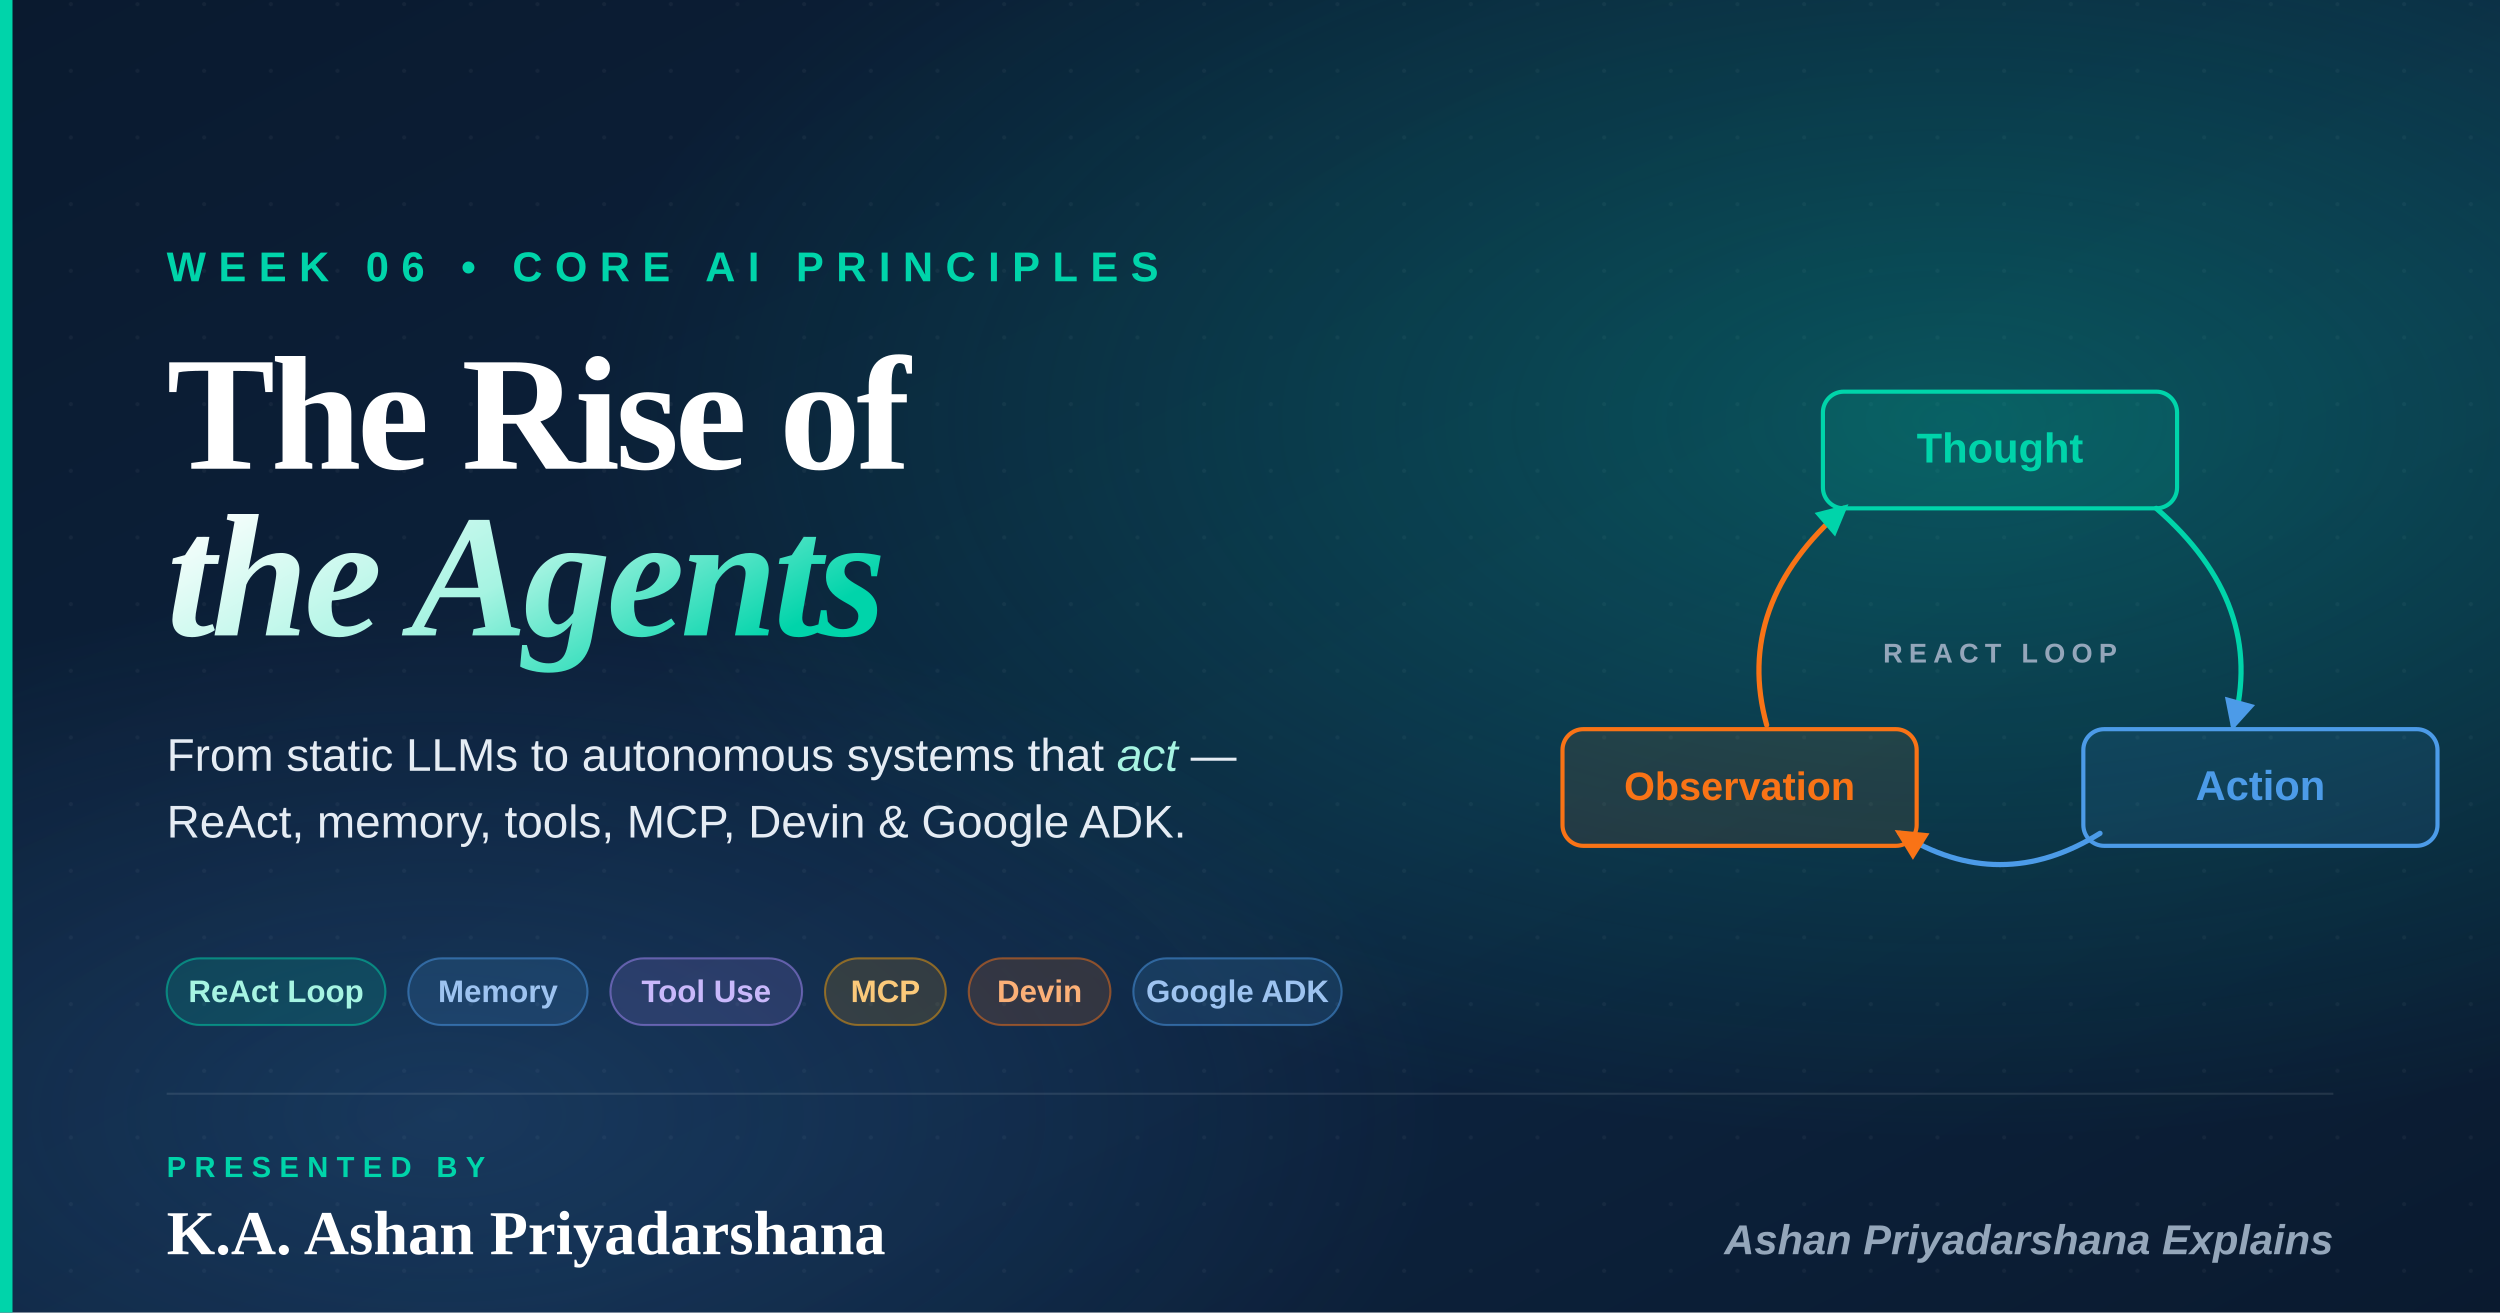
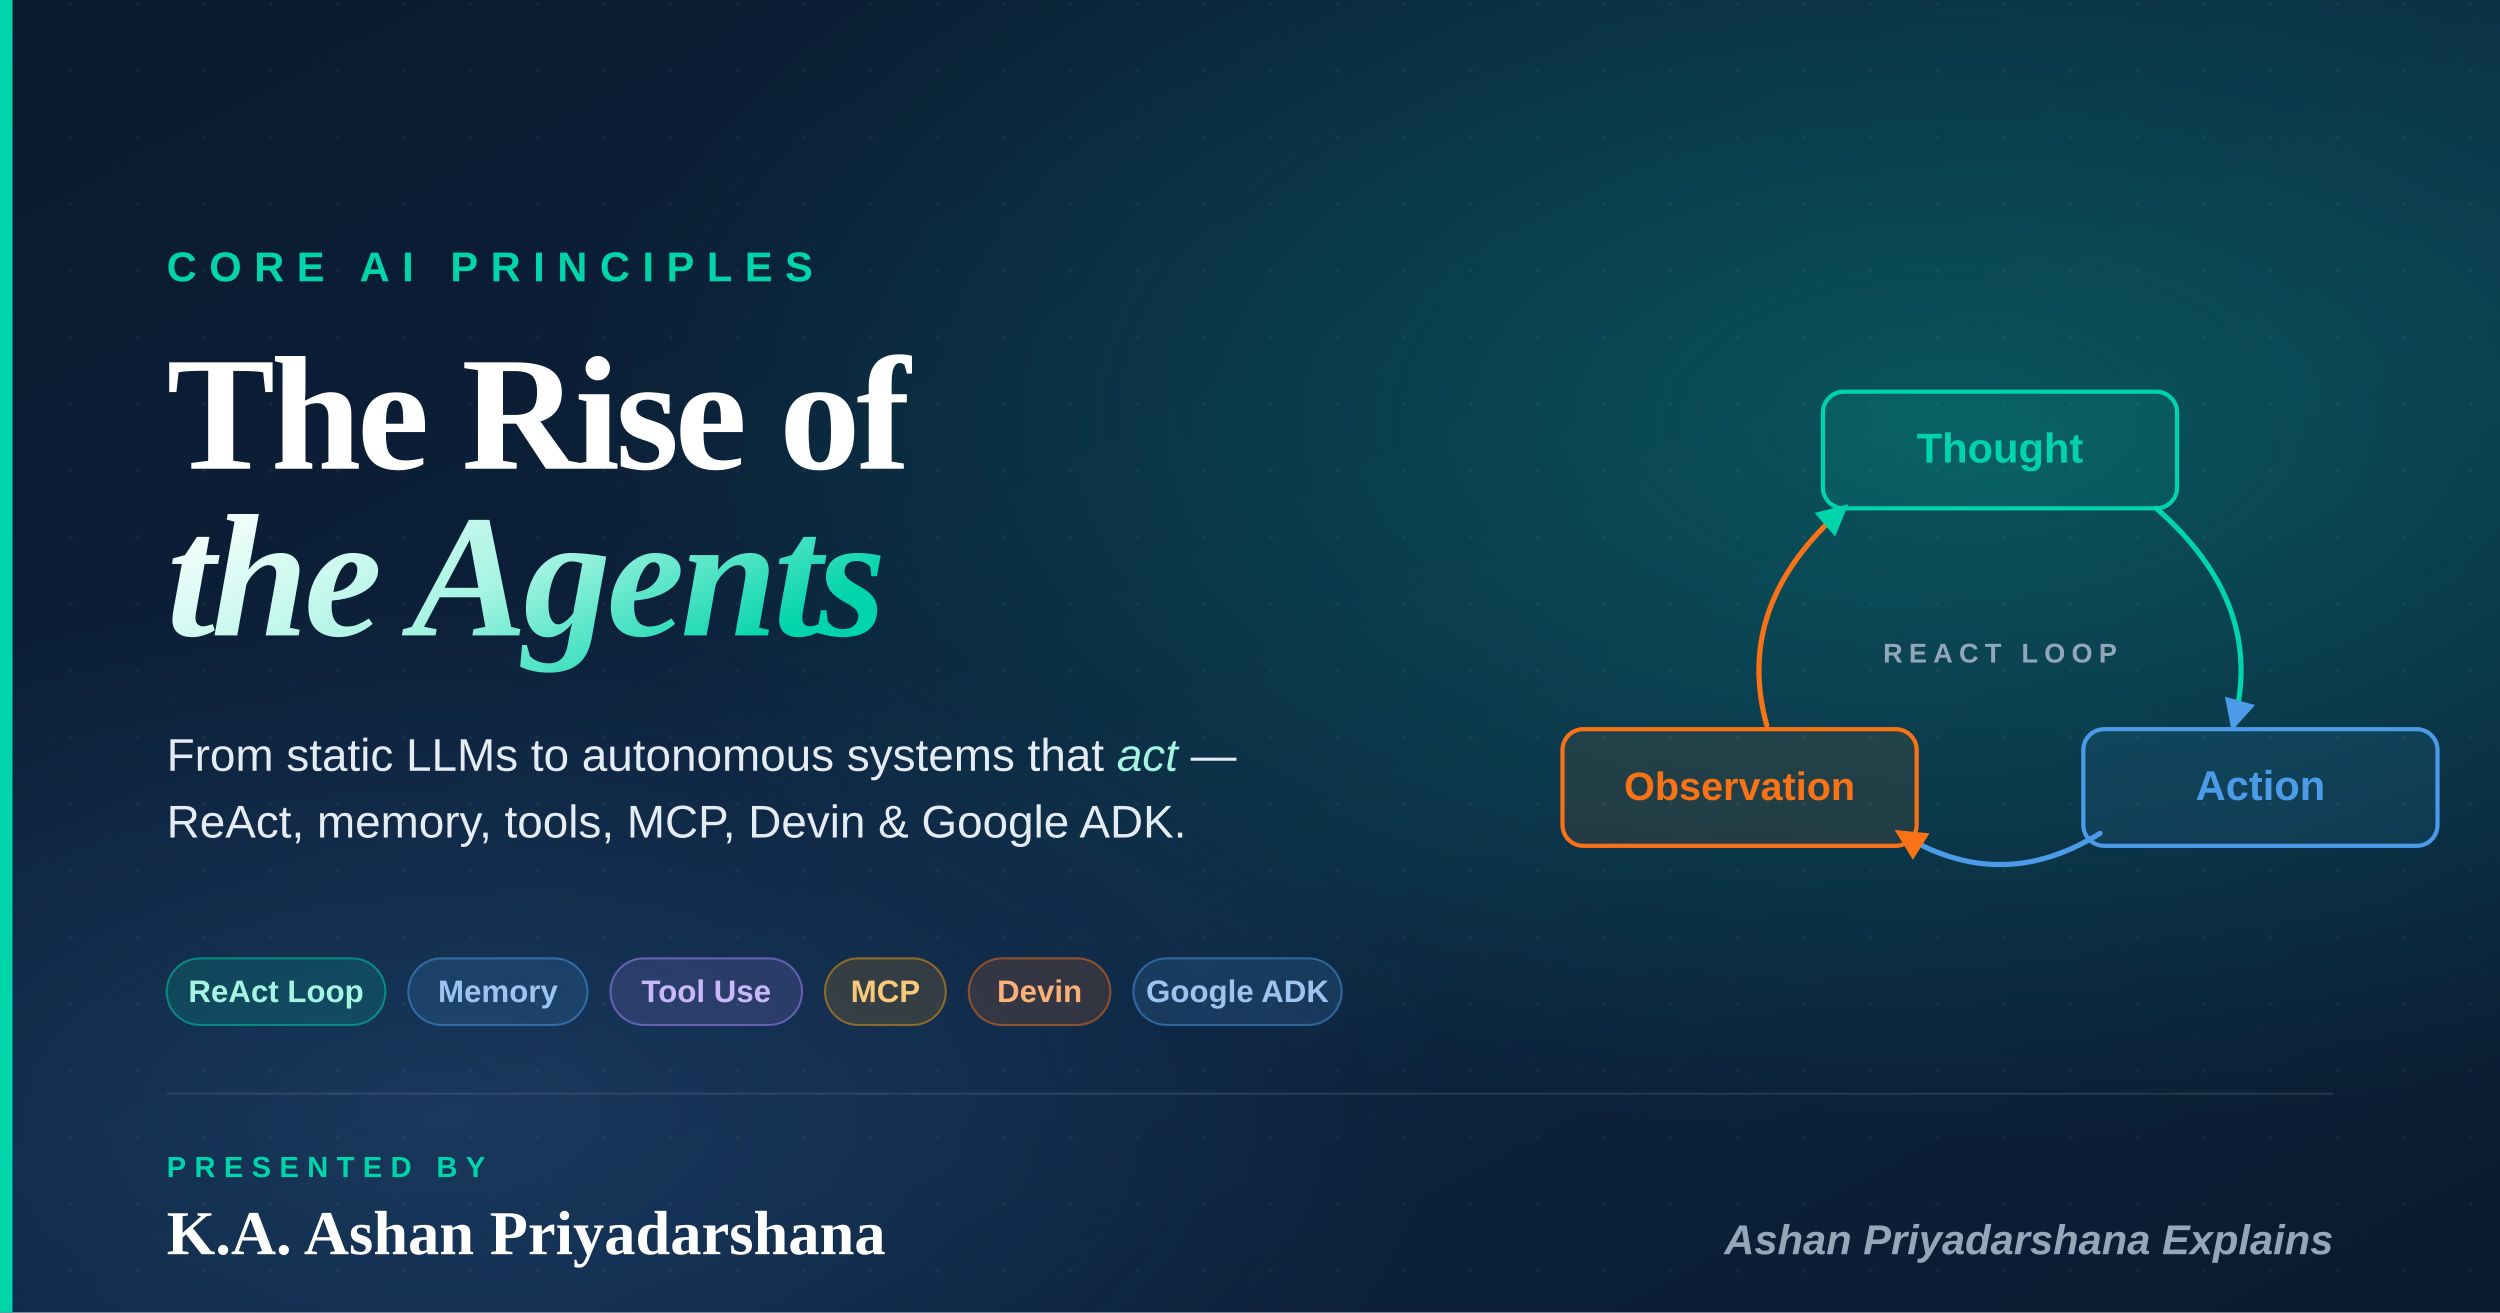
<svg xmlns="http://www.w3.org/2000/svg" width="1200" height="630" viewBox="0 0 1200 630">
  <defs>
    <linearGradient id="bg" x1="0" y1="0" x2="1" y2="1">
      <stop offset="0%" stop-color="#0A1A2F" />
      <stop offset="60%" stop-color="#0D2440" />
      <stop offset="100%" stop-color="#0A1A2F" />
    </linearGradient>
    <linearGradient id="title" x1="0" y1="0" x2="1" y2="0.4">
      <stop offset="0%" stop-color="#FFFFFF" />
      <stop offset="55%" stop-color="#A6F4E2" />
      <stop offset="100%" stop-color="#00D4AA" />
    </linearGradient>
    <radialGradient id="glow" cx="0.78" cy="0.32" r="0.55">
      <stop offset="0%" stop-color="#00D4AA" stop-opacity="0.28" />
      <stop offset="100%" stop-color="#00D4AA" stop-opacity="0" />
    </radialGradient>
    <radialGradient id="glow2" cx="0.18" cy="0.85" r="0.4">
      <stop offset="0%" stop-color="#4C9BE8" stop-opacity="0.18" />
      <stop offset="100%" stop-color="#4C9BE8" stop-opacity="0" />
    </radialGradient>
    <pattern id="dots" x="0" y="0" width="32" height="32" patternUnits="userSpaceOnUse">
      <circle cx="2" cy="2" r="1" fill="#FFFFFF" fill-opacity="0.04" />
    </pattern>
    <marker id="arrow" viewBox="0 0 10 10" refX="8" refY="5" markerWidth="6" markerHeight="6" orient="auto">
      <path d="M 0 0 L 10 5 L 0 10 z" fill="#00D4AA" />
    </marker>
    <marker id="arrowB" viewBox="0 0 10 10" refX="8" refY="5" markerWidth="6" markerHeight="6" orient="auto">
      <path d="M 0 0 L 10 5 L 0 10 z" fill="#4C9BE8" />
    </marker>
    <marker id="arrowO" viewBox="0 0 10 10" refX="8" refY="5" markerWidth="6" markerHeight="6" orient="auto">
      <path d="M 0 0 L 10 5 L 0 10 z" fill="#F97316" />
    </marker>
  </defs>
  <rect width="1200" height="630" fill="url(#bg)" />
  <rect width="1200" height="630" fill="url(#dots)" />
  <rect width="1200" height="630" fill="url(#glow)" />
  <rect width="1200" height="630" fill="url(#glow2)" />
  <rect x="0" y="0" width="6" height="630" fill="#00D4AA" />
  <g transform="translate(820,180)">
    <text x="140" y="138" font-family="'Helvetica Neue',Arial,sans-serif" font-size="13" font-weight="700" letter-spacing="3" fill="#94A6BA" text-anchor="middle">REACT LOOP</text>
    <g>
      <rect x="55" y="8" width="170" height="56" rx="10" fill="rgba(0,212,170,0.10)" stroke="#00D4AA" stroke-width="2" />
      <text x="140" y="42" font-family="'Helvetica Neue',Arial,sans-serif" font-size="20" font-weight="700" fill="#00D4AA" text-anchor="middle">Thought</text>
    </g>
    <g>
      <rect x="180" y="170" width="170" height="56" rx="10" fill="rgba(76,155,232,0.10)" stroke="#4C9BE8" stroke-width="2" />
      <text x="265" y="204" font-family="'Helvetica Neue',Arial,sans-serif" font-size="20" font-weight="700" fill="#4C9BE8" text-anchor="middle">Action</text>
    </g>
    <g>
      <rect x="-70" y="170" width="170" height="56" rx="10" fill="rgba(249,115,22,0.10)" stroke="#F97316" stroke-width="2" />
      <text x="15" y="204" font-family="'Helvetica Neue',Arial,sans-serif" font-size="19" font-weight="700" fill="#F97316" text-anchor="middle">Observation</text>
    </g>
    <path d="M 215 64 Q 268 110 252 168" stroke="#00D4AA" stroke-width="2.5" fill="none" stroke-linecap="round" marker-end="url(#arrowB)" />
    <path d="M 188 220 Q 140 250 92 220" stroke="#4C9BE8" stroke-width="2.5" fill="none" stroke-linecap="round" marker-end="url(#arrowO)" />
    <path d="M 28 168 Q 12 110 65 64" stroke="#F97316" stroke-width="2.5" fill="none" stroke-linecap="round" marker-end="url(#arrow)" />
  </g>
-   <text x="80" y="135" font-family="'Helvetica Neue',Arial,sans-serif" font-size="20" font-weight="700" letter-spacing="6" fill="#00D4AA">WEEK 06 • CORE AI PRINCIPLES</text>
+   <text x="80" y="135" font-family="'Helvetica Neue',Arial,sans-serif" font-size="20" font-weight="700" letter-spacing="6" fill="#00D4AA">CORE AI PRINCIPLES</text>
  <text x="80" y="225" font-family="Georgia,'Times New Roman',serif" font-size="78" font-weight="800" letter-spacing="-2" fill="#FFFFFF">The Rise of</text>
  <text x="80" y="305" font-family="Georgia,'Times New Roman',serif" font-style="italic" font-size="84" font-weight="700" letter-spacing="-2" fill="url(#title)">the Agents</text>
  <text x="80" y="370" font-family="'Helvetica Neue',Arial,sans-serif" font-size="22" font-weight="400" fill="#E5ECF4">
    <tspan x="80" dy="0">From static LLMs to autonomous systems that <tspan font-style="italic" fill="#A6F4E2">act</tspan> —</tspan>
    <tspan x="80" dy="32">ReAct, memory, tools, MCP, Devin &amp; Google ADK.</tspan>
  </text>
  <g font-family="'Helvetica Neue',Arial,sans-serif" font-size="15" font-weight="600">
    <g transform="translate(80,460)">
      <rect width="105" height="32" rx="16" fill="rgba(0,212,170,0.15)" stroke="#00D4AA" stroke-opacity="0.5" />
      <text x="52.5" y="21" text-anchor="middle" fill="#A6F4E2">ReAct Loop</text>
    </g>
    <g transform="translate(196,460)">
      <rect width="86" height="32" rx="16" fill="rgba(76,155,232,0.15)" stroke="#4C9BE8" stroke-opacity="0.5" />
      <text x="43" y="21" text-anchor="middle" fill="#9DC3F0">Memory</text>
    </g>
    <g transform="translate(293,460)">
      <rect width="92" height="32" rx="16" fill="rgba(167,139,250,0.15)" stroke="#A78BFA" stroke-opacity="0.5" />
      <text x="46" y="21" text-anchor="middle" fill="#C9B8FB">Tool Use</text>
    </g>
    <g transform="translate(396,460)">
      <rect width="58" height="32" rx="16" fill="rgba(245,158,11,0.15)" stroke="#F59E0B" stroke-opacity="0.5" />
      <text x="29" y="21" text-anchor="middle" fill="#FBC97A">MCP</text>
    </g>
    <g transform="translate(465,460)">
      <rect width="68" height="32" rx="16" fill="rgba(249,115,22,0.15)" stroke="#F97316" stroke-opacity="0.5" />
      <text x="34" y="21" text-anchor="middle" fill="#FBB077">Devin</text>
    </g>
    <g transform="translate(544,460)">
      <rect width="100" height="32" rx="16" fill="rgba(76,155,232,0.15)" stroke="#4C9BE8" stroke-opacity="0.5" />
      <text x="50" y="21" text-anchor="middle" fill="#9DC3F0">Google ADK</text>
    </g>
  </g>
  <line x1="80" y1="525" x2="1120" y2="525" stroke="#FFFFFF" stroke-opacity="0.1" />
  <text x="80" y="565" font-family="'Helvetica Neue',Arial,sans-serif" font-size="14" font-weight="700" letter-spacing="4" fill="#00D4AA">PRESENTED BY</text>
  <text x="80" y="602" font-family="Georgia,'Times New Roman',serif" font-size="30" font-weight="700" fill="#FFFFFF">K.A. Ashan Priyadarshana</text>
  <text x="1120" y="602" font-family="'Helvetica Neue',Arial,sans-serif" font-size="20" font-weight="600" font-style="italic" text-anchor="end" fill="#94A6BA">Ashan Priyadarshana Explains</text>
</svg>
